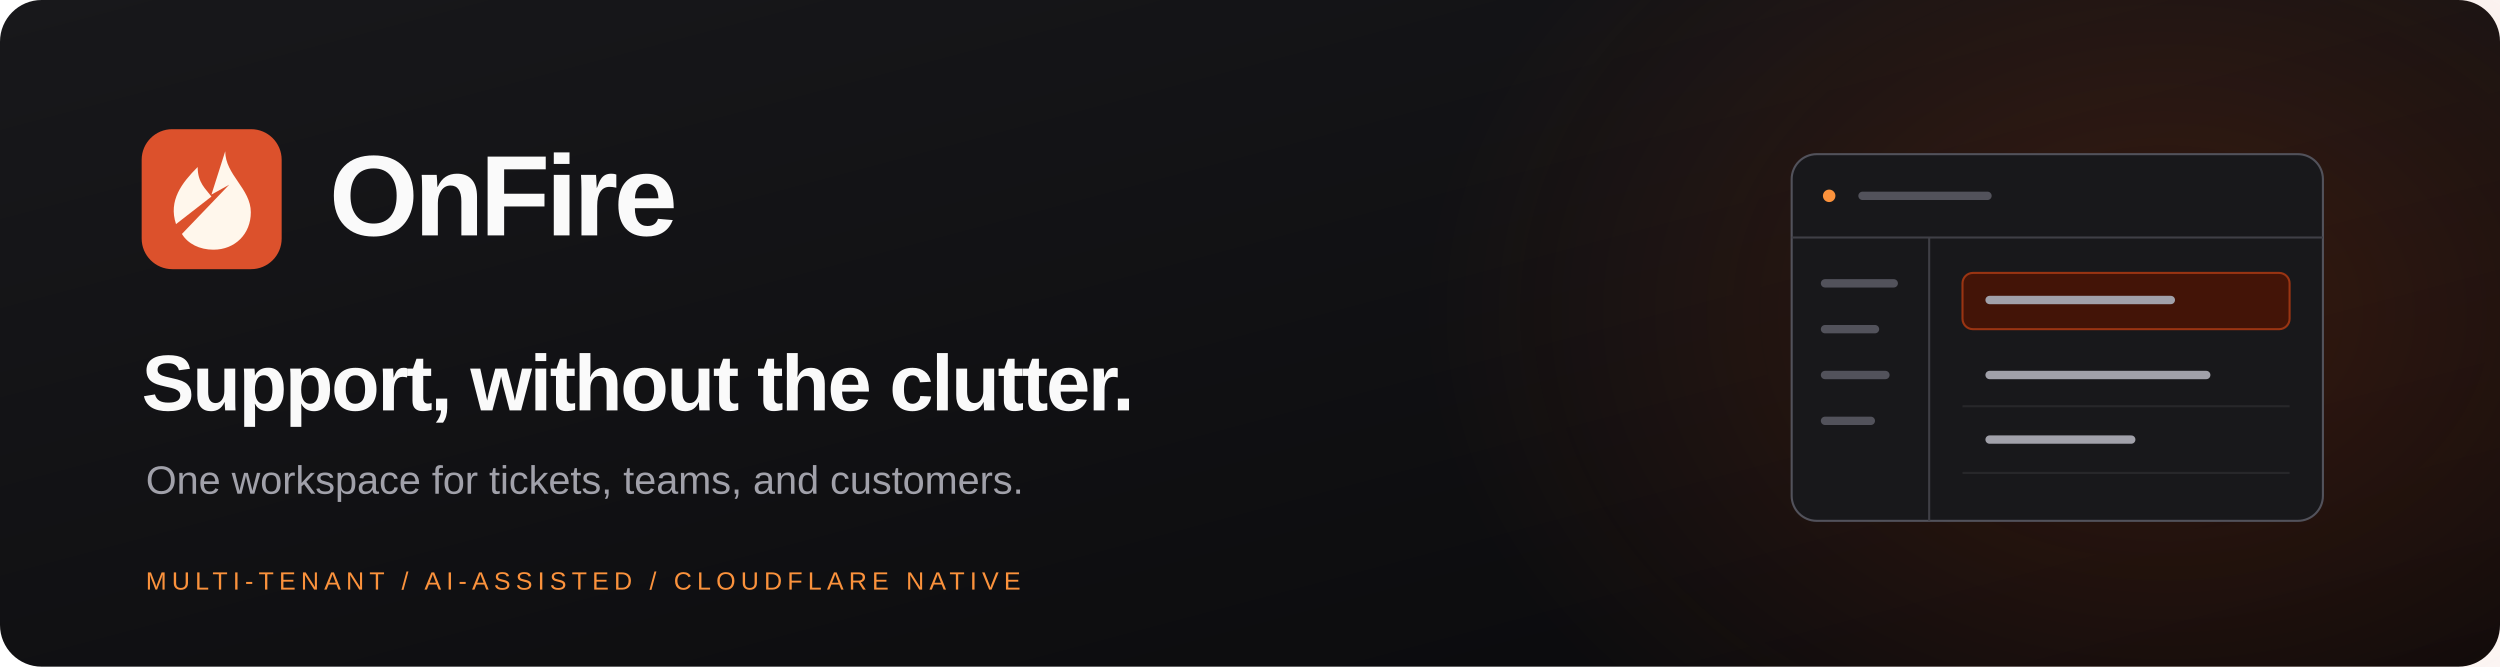
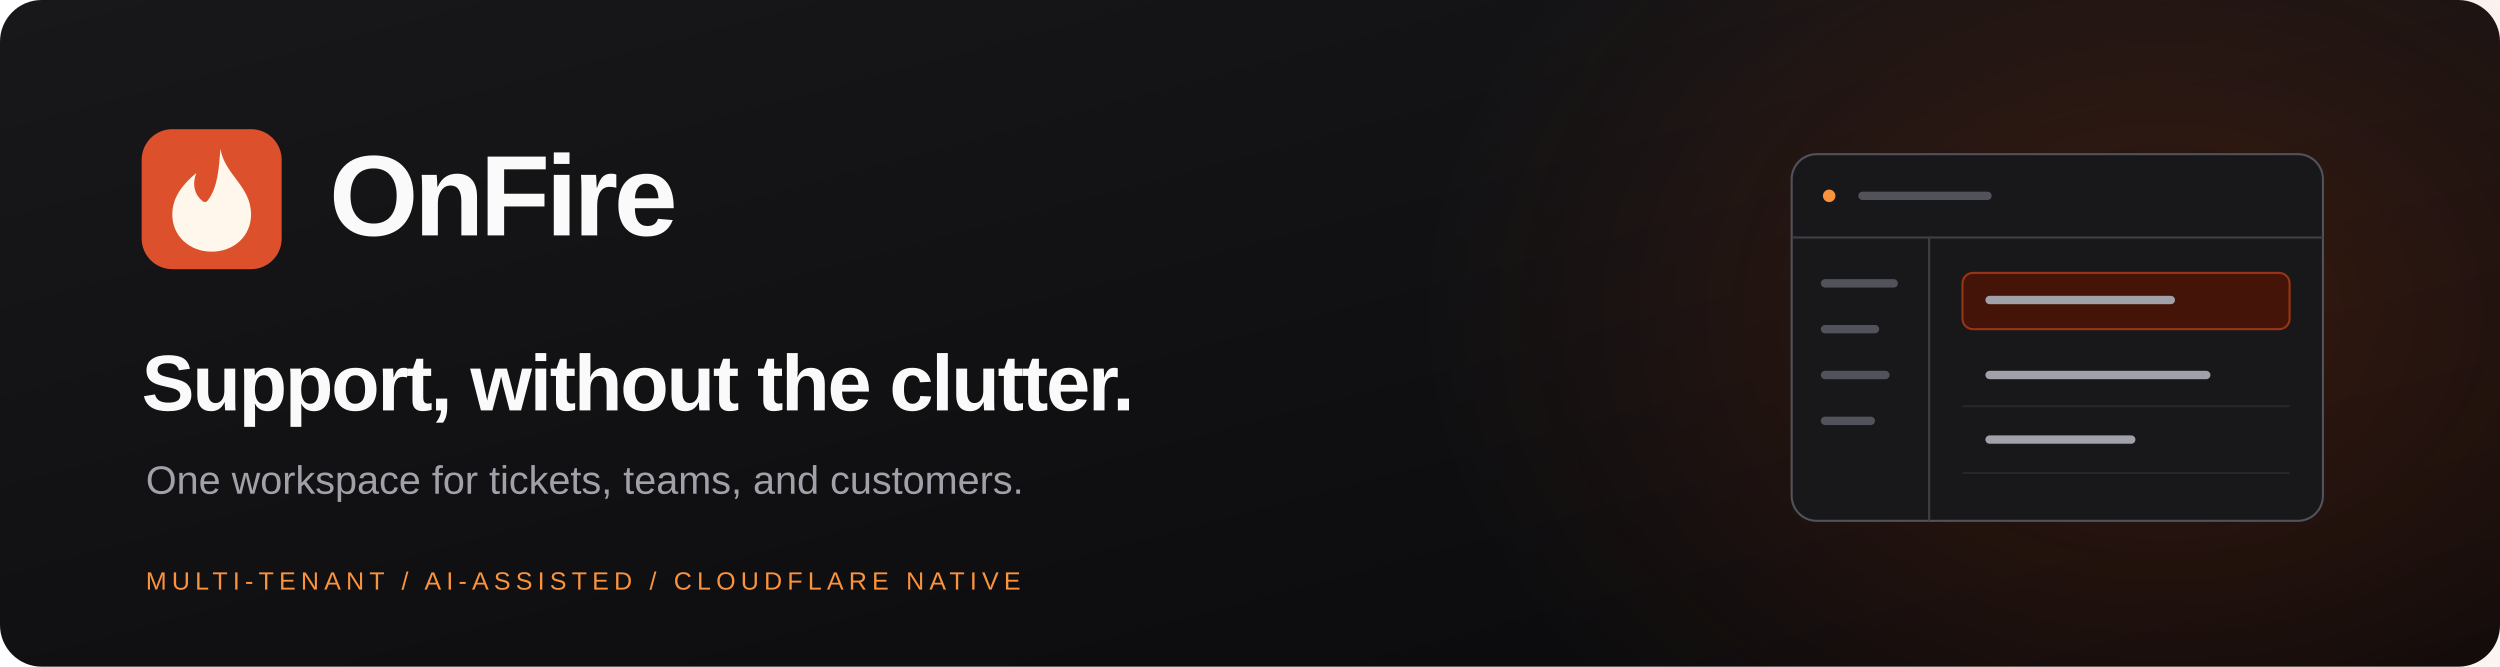
<svg xmlns="http://www.w3.org/2000/svg" width="1200" height="320" viewBox="0 0 1200 320" role="img" aria-labelledby="title desc">
  <defs>
    <linearGradient id="bg" x2="1" y2="1">
      <stop stop-color="#18181b" />
      <stop offset="1" stop-color="#09090b" />
    </linearGradient>
    <radialGradient id="glow">
      <stop stop-color="#c2410c" stop-opacity=".22" />
      <stop offset="1" stop-color="#c2410c" stop-opacity="0" />
    </radialGradient>
  </defs>
  <rect width="1200" height="320" rx="20" fill="url(#bg)" />
  <ellipse cx="1040" cy="150" rx="360" ry="270" fill="url(#glow)" />
  <g transform="translate(68 62) scale(1.05)">
    <rect width="64" height="64" rx="14" fill="#dc512c" />
-     <g transform="translate(4 2) scale(.9)" fill="#fff7ec">
-       <path d="M38 9c0 12 13 19 13 31 0 11-8 19-19 19-7 0-13-3-16-8l24-25-9 5 7-22Z" />
-       <path d="M24 17c0 8 4 11 7 15L13 46c-4-12 3-21 11-29Z" />
-     </g>
+     <path d="M36 9C38 21 50 26 50 39C50 49 42 56 32 56C22 56 14 49 14 39C14 31 19 25 25 20C23 25 24 30 28 33C28.8 33.6 29.5 33.4 30.2 32.6C34.8 26.6 35.3 18 36 9Z" fill="#fff7ec" />
  </g>
  <g font-family="Arial, Helvetica, sans-serif">
    <text x="158" y="113" font-size="55" font-weight="700" letter-spacing="-2" fill="#fafafa">OnFire</text>
    <text x="68" y="197" font-size="38" font-weight="600" letter-spacing="-1" fill="#fafafa">Support, without the clutter.</text>
    <text x="70" y="237" font-size="19" fill="#a1a1aa">One workspace for tickets, teams, and customers.</text>
    <text x="70" y="283" font-size="12" letter-spacing="2.5" fill="#fb923c">MULTI-TENANT  /  AI-ASSISTED  /  CLOUDFLARE NATIVE</text>
  </g>
  <g transform="translate(860 74)" fill="none" stroke="#52525b">
    <rect width="255" height="176" rx="12" fill="#18181b" />
    <path d="M0 40h255M66 40v136" stroke="#3f3f46" />
    <circle cx="18" cy="20" r="3" fill="#fb923c" stroke="none" />
    <path d="M34 20h60M16 62h33M16 84h24M16 106h29M16 128h22" stroke-width="4" stroke-linecap="round" />
    <rect x="82" y="57" width="157" height="27" rx="5" stroke="#9a3412" fill="#431407" />
    <path d="M95 70h87M95 106h104M95 137h68" stroke="#a1a1aa" stroke-width="4" stroke-linecap="round" />
    <path d="M82 121h157M82 153h157" stroke="#27272a" />
  </g>
</svg>
